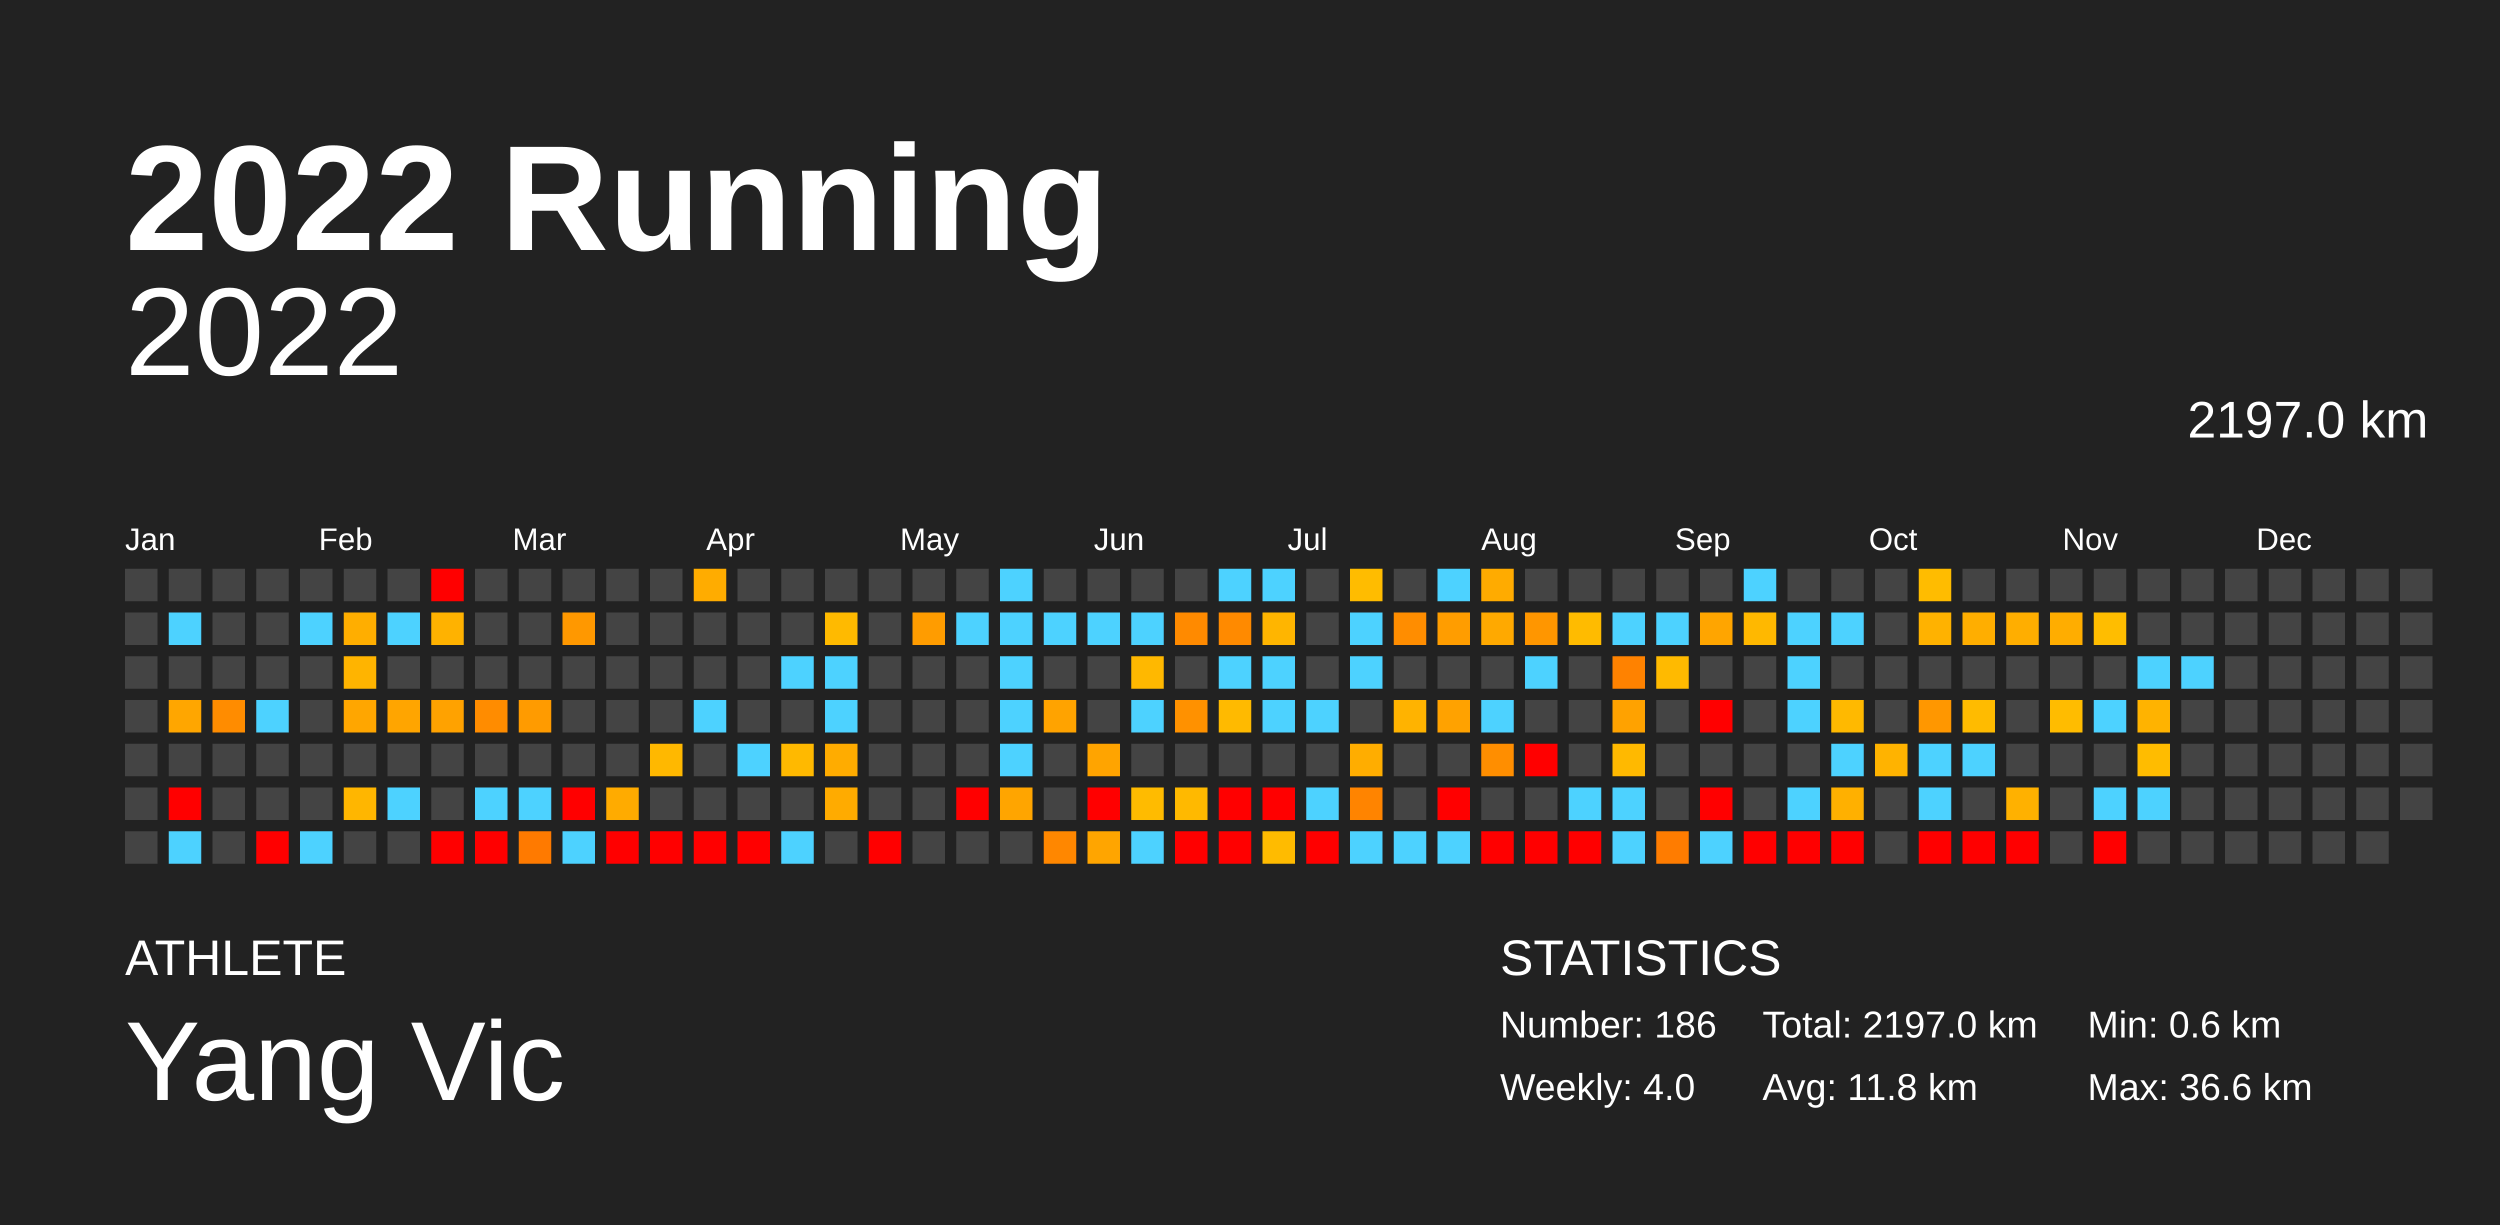
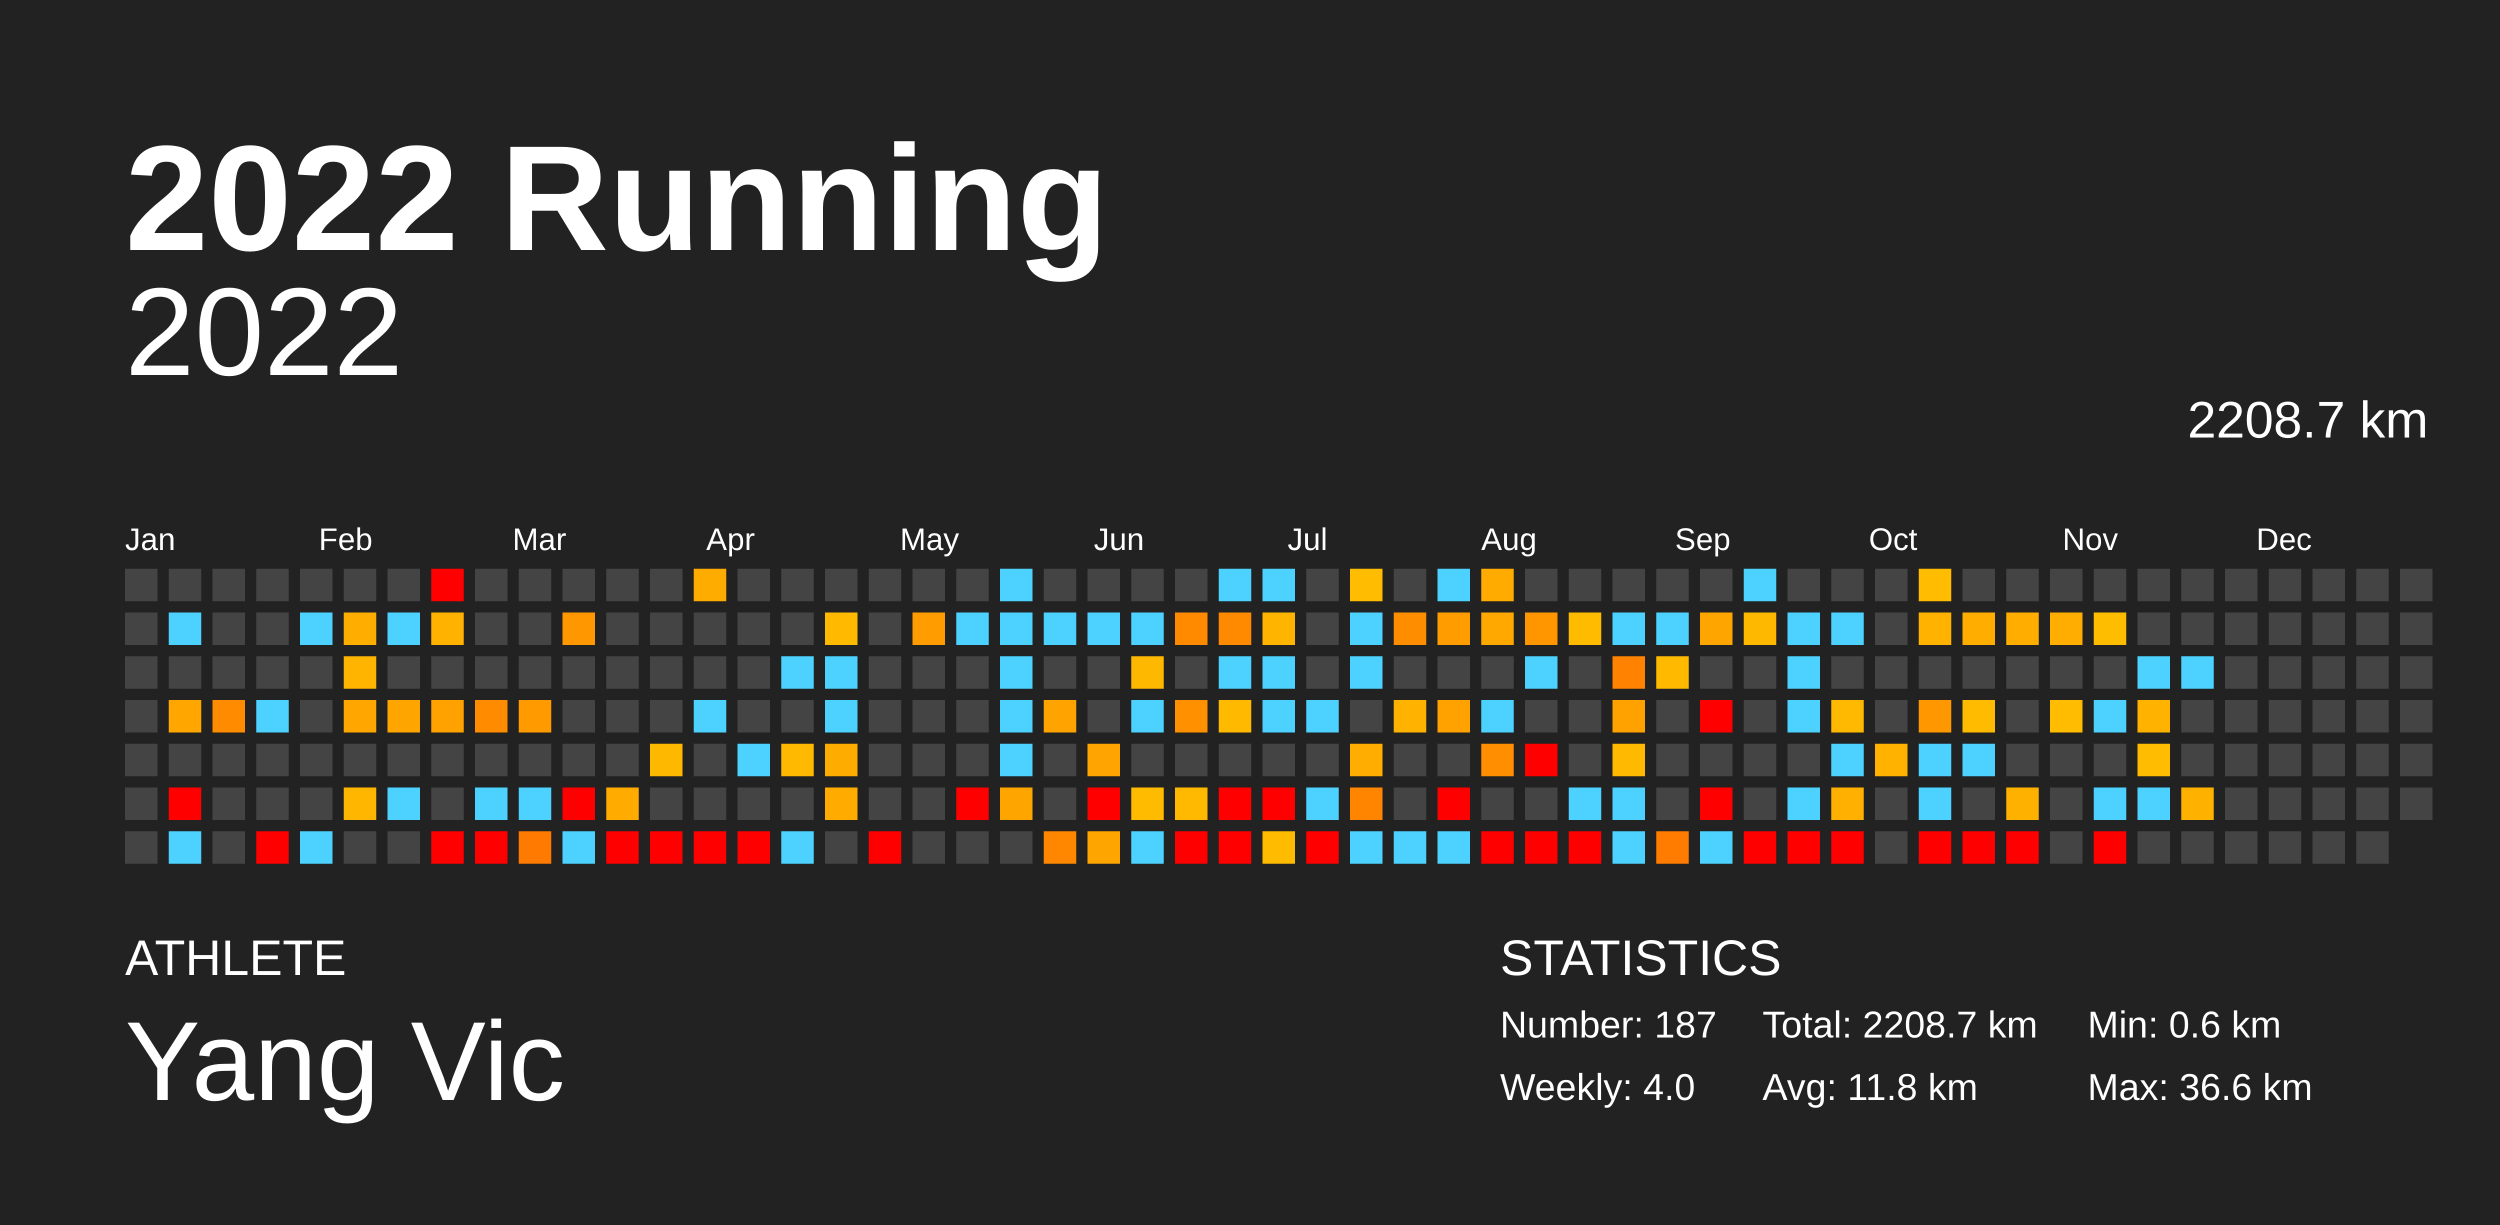
<svg xmlns="http://www.w3.org/2000/svg" baseProfile="full" height="98mm" version="1.1" viewBox="0,0,200,98" width="200mm">
  <defs />
  <rect fill="#222222" height="98" width="200" x="0" y="0" />
  <text fill="#FFFFFF" style="font-size:12px; font-family:Arial; font-weight:bold;" x="10" y="20">2022 Running</text>
  <text fill="#FFFFFF" style="font-size:4px; font-family:Arial" x="10" y="78">ATHLETE</text>
  <text fill="#FFFFFF" style="font-size:9px; font-family:Arial" x="10" y="88">Yang Vic</text>
  <text fill="#FFFFFF" style="font-size:4px; font-family:Arial" x="120" y="78">STATISTICS</text>
-   <text fill="#FFFFFF" style="font-size:3px; font-family:Arial" x="120" y="83">Number: 186</text>
+   <text fill="#FFFFFF" style="font-size:3px; font-family:Arial" x="120" y="83">Number: 187</text>
  <text fill="#FFFFFF" style="font-size:3px; font-family:Arial" x="120" y="88">Weekly: 4.0</text>
-   <text fill="#FFFFFF" style="font-size:3px; font-family:Arial" x="141" y="83">Total: 2197.0 km</text>
+   <text fill="#FFFFFF" style="font-size:3px; font-family:Arial" x="141" y="83">Total: 2208.7 km</text>
  <text fill="#FFFFFF" style="font-size:3px; font-family:Arial" x="141" y="88">Avg: 11.8 km</text>
  <text fill="#FFFFFF" style="font-size:3px; font-family:Arial" x="167" y="83">Min: 0.6 km</text>
  <text fill="#FFFFFF" style="font-size:3px; font-family:Arial" x="167" y="88">Max: 36.6 km</text>
  <text alignment-baseline="hanging" fill="#FFFFFF" style="font-size:10.0px; font-family:Arial;" x="10" y="30">2022</text>
-   <text alignment-baseline="hanging" fill="#FFFFFF" style="font-size:4.125px; font-family:Arial;" x="175" y="35">2197.0 km</text>
+   <text alignment-baseline="hanging" fill="#FFFFFF" style="font-size:4.125px; font-family:Arial;" x="175" y="35">2208.7 km</text>
  <text fill="#FFFFFF" style="font-size:2.5px; font-family:Arial" x="10.0" y="44">Jan</text>
  <text fill="#FFFFFF" style="font-size:2.5px; font-family:Arial" x="25.5" y="44">Feb</text>
  <text fill="#FFFFFF" style="font-size:2.5px; font-family:Arial" x="41.0" y="44">Mar</text>
  <text fill="#FFFFFF" style="font-size:2.5px; font-family:Arial" x="56.5" y="44">Apr</text>
  <text fill="#FFFFFF" style="font-size:2.5px; font-family:Arial" x="72.0" y="44">May</text>
  <text fill="#FFFFFF" style="font-size:2.5px; font-family:Arial" x="87.5" y="44">Jun</text>
  <text fill="#FFFFFF" style="font-size:2.5px; font-family:Arial" x="103.0" y="44">Jul</text>
  <text fill="#FFFFFF" style="font-size:2.5px; font-family:Arial" x="118.5" y="44">Aug</text>
  <text fill="#FFFFFF" style="font-size:2.5px; font-family:Arial" x="134.0" y="44">Sep</text>
  <text fill="#FFFFFF" style="font-size:2.5px; font-family:Arial" x="149.5" y="44">Oct</text>
  <text fill="#FFFFFF" style="font-size:2.5px; font-family:Arial" x="165.0" y="44">Nov</text>
  <text fill="#FFFFFF" style="font-size:2.5px; font-family:Arial" x="180.5" y="44">Dec</text>
  <rect fill="#444444" height="2.6" width="2.6" x="10.0" y="45.5" />
  <rect fill="#444444" height="2.6" width="2.6" x="10.0" y="49.0" />
  <rect fill="#444444" height="2.6" width="2.6" x="10.0" y="52.5" />
  <rect fill="#444444" height="2.6" width="2.6" x="10.0" y="56.0" />
  <rect fill="#444444" height="2.6" width="2.6" x="10.0" y="59.5" />
  <rect fill="#444444" height="2.6" width="2.6" x="10.0" y="63.0" />
  <rect fill="#444444" height="2.6" width="2.6" x="10.0" y="66.5" />
  <rect fill="#444444" height="2.6" width="2.6" x="13.5" y="45.5" />
  <rect fill="#4dd2ff" height="2.6" width="2.6" x="13.5" y="49.0" />
  <rect fill="#444444" height="2.6" width="2.6" x="13.5" y="52.5" />
  <rect fill="#ffa600" height="2.6" width="2.6" x="13.5" y="56.0" />
  <rect fill="#444444" height="2.6" width="2.6" x="13.5" y="59.5" />
  <rect fill="red" height="2.6" width="2.6" x="13.5" y="63.0" />
  <rect fill="#4dd2ff" height="2.6" width="2.6" x="13.5" y="66.5" />
  <rect fill="#444444" height="2.6" width="2.6" x="17.0" y="45.5" />
  <rect fill="#444444" height="2.6" width="2.6" x="17.0" y="49.0" />
  <rect fill="#444444" height="2.6" width="2.6" x="17.0" y="52.5" />
  <rect fill="#ff8c00" height="2.6" width="2.6" x="17.0" y="56.0" />
  <rect fill="#444444" height="2.6" width="2.6" x="17.0" y="59.5" />
  <rect fill="#444444" height="2.6" width="2.6" x="17.0" y="63.0" />
  <rect fill="#444444" height="2.6" width="2.6" x="17.0" y="66.5" />
  <rect fill="#444444" height="2.6" width="2.6" x="20.5" y="45.5" />
  <rect fill="#444444" height="2.6" width="2.6" x="20.5" y="49.0" />
  <rect fill="#444444" height="2.6" width="2.6" x="20.5" y="52.5" />
  <rect fill="#4dd2ff" height="2.6" width="2.6" x="20.5" y="56.0" />
  <rect fill="#444444" height="2.6" width="2.6" x="20.5" y="59.5" />
  <rect fill="#444444" height="2.6" width="2.6" x="20.5" y="63.0" />
  <rect fill="red" height="2.6" width="2.6" x="20.5" y="66.5" />
  <rect fill="#444444" height="2.6" width="2.6" x="24.0" y="45.5" />
  <rect fill="#4dd2ff" height="2.6" width="2.6" x="24.0" y="49.0" />
  <rect fill="#444444" height="2.6" width="2.6" x="24.0" y="52.5" />
  <rect fill="#444444" height="2.6" width="2.6" x="24.0" y="56.0" />
  <rect fill="#444444" height="2.6" width="2.6" x="24.0" y="59.5" />
  <rect fill="#444444" height="2.6" width="2.6" x="24.0" y="63.0" />
  <rect fill="#4dd2ff" height="2.6" width="2.6" x="24.0" y="66.5" />
  <rect fill="#444444" height="2.6" width="2.6" x="27.5" y="45.5" />
  <rect fill="#ffae00" height="2.6" width="2.6" x="27.5" y="49.0" />
  <rect fill="#ffb400" height="2.6" width="2.6" x="27.5" y="52.5" />
  <rect fill="#ffa600" height="2.6" width="2.6" x="27.5" y="56.0" />
  <rect fill="#444444" height="2.6" width="2.6" x="27.5" y="59.5" />
  <rect fill="#ffb600" height="2.6" width="2.6" x="27.5" y="63.0" />
  <rect fill="#444444" height="2.6" width="2.6" x="27.5" y="66.5" />
  <rect fill="#444444" height="2.6" width="2.6" x="31.0" y="45.5" />
  <rect fill="#4dd2ff" height="2.6" width="2.6" x="31.0" y="49.0" />
  <rect fill="#444444" height="2.6" width="2.6" x="31.0" y="52.5" />
  <rect fill="#ffa500" height="2.6" width="2.6" x="31.0" y="56.0" />
  <rect fill="#444444" height="2.6" width="2.6" x="31.0" y="59.5" />
  <rect fill="#4dd2ff" height="2.6" width="2.6" x="31.0" y="63.0" />
  <rect fill="#444444" height="2.6" width="2.6" x="31.0" y="66.5" />
  <rect fill="red" height="2.6" width="2.6" x="34.5" y="45.5" />
  <rect fill="#ffb200" height="2.6" width="2.6" x="34.5" y="49.0" />
  <rect fill="#444444" height="2.6" width="2.6" x="34.5" y="52.5" />
  <rect fill="#ffa200" height="2.6" width="2.6" x="34.5" y="56.0" />
  <rect fill="#444444" height="2.6" width="2.6" x="34.5" y="59.5" />
  <rect fill="#444444" height="2.6" width="2.6" x="34.5" y="63.0" />
  <rect fill="red" height="2.6" width="2.6" x="34.5" y="66.5" />
  <rect fill="#444444" height="2.6" width="2.6" x="38.0" y="45.5" />
  <rect fill="#444444" height="2.6" width="2.6" x="38.0" y="49.0" />
  <rect fill="#444444" height="2.6" width="2.6" x="38.0" y="52.5" />
  <rect fill="#ff8c00" height="2.6" width="2.6" x="38.0" y="56.0" />
  <rect fill="#444444" height="2.6" width="2.6" x="38.0" y="59.5" />
  <rect fill="#4dd2ff" height="2.6" width="2.6" x="38.0" y="63.0" />
  <rect fill="red" height="2.6" width="2.6" x="38.0" y="66.5" />
  <rect fill="#444444" height="2.6" width="2.6" x="41.5" y="45.5" />
  <rect fill="#444444" height="2.6" width="2.6" x="41.5" y="49.0" />
  <rect fill="#444444" height="2.6" width="2.6" x="41.5" y="52.5" />
  <rect fill="#ff9b00" height="2.6" width="2.6" x="41.5" y="56.0" />
  <rect fill="#444444" height="2.6" width="2.6" x="41.5" y="59.5" />
  <rect fill="#4dd2ff" height="2.6" width="2.6" x="41.5" y="63.0" />
  <rect fill="#ff7a00" height="2.6" width="2.6" x="41.5" y="66.5" />
  <rect fill="#444444" height="2.6" width="2.6" x="45.0" y="45.5" />
  <rect fill="#ff9800" height="2.6" width="2.6" x="45.0" y="49.0" />
  <rect fill="#444444" height="2.6" width="2.6" x="45.0" y="52.5" />
  <rect fill="#444444" height="2.6" width="2.6" x="45.0" y="56.0" />
  <rect fill="#444444" height="2.6" width="2.6" x="45.0" y="59.5" />
  <rect fill="red" height="2.6" width="2.6" x="45.0" y="63.0" />
  <rect fill="#4dd2ff" height="2.6" width="2.6" x="45.0" y="66.5" />
  <rect fill="#444444" height="2.6" width="2.6" x="48.5" y="45.5" />
  <rect fill="#444444" height="2.6" width="2.6" x="48.5" y="49.0" />
  <rect fill="#444444" height="2.6" width="2.6" x="48.5" y="52.5" />
  <rect fill="#444444" height="2.6" width="2.6" x="48.5" y="56.0" />
  <rect fill="#444444" height="2.6" width="2.6" x="48.5" y="59.5" />
  <rect fill="#ffab00" height="2.6" width="2.6" x="48.5" y="63.0" />
  <rect fill="red" height="2.6" width="2.6" x="48.5" y="66.5" />
  <rect fill="#444444" height="2.6" width="2.6" x="52.0" y="45.5" />
  <rect fill="#444444" height="2.6" width="2.6" x="52.0" y="49.0" />
  <rect fill="#444444" height="2.6" width="2.6" x="52.0" y="52.5" />
  <rect fill="#444444" height="2.6" width="2.6" x="52.0" y="56.0" />
  <rect fill="#ffb800" height="2.6" width="2.6" x="52.0" y="59.5" />
  <rect fill="#444444" height="2.6" width="2.6" x="52.0" y="63.0" />
  <rect fill="red" height="2.6" width="2.6" x="52.0" y="66.5" />
  <rect fill="#ffac00" height="2.6" width="2.6" x="55.5" y="45.5" />
  <rect fill="#444444" height="2.6" width="2.6" x="55.5" y="49.0" />
  <rect fill="#444444" height="2.6" width="2.6" x="55.5" y="52.5" />
  <rect fill="#4dd2ff" height="2.6" width="2.6" x="55.5" y="56.0" />
  <rect fill="#444444" height="2.6" width="2.6" x="55.5" y="59.5" />
  <rect fill="#444444" height="2.6" width="2.6" x="55.5" y="63.0" />
  <rect fill="red" height="2.6" width="2.6" x="55.5" y="66.5" />
  <rect fill="#444444" height="2.6" width="2.6" x="59.0" y="45.5" />
  <rect fill="#444444" height="2.6" width="2.6" x="59.0" y="49.0" />
  <rect fill="#444444" height="2.6" width="2.6" x="59.0" y="52.5" />
  <rect fill="#444444" height="2.6" width="2.6" x="59.0" y="56.0" />
  <rect fill="#4dd2ff" height="2.6" width="2.6" x="59.0" y="59.5" />
  <rect fill="#444444" height="2.6" width="2.6" x="59.0" y="63.0" />
  <rect fill="red" height="2.6" width="2.6" x="59.0" y="66.5" />
  <rect fill="#444444" height="2.6" width="2.6" x="62.5" y="45.5" />
  <rect fill="#444444" height="2.6" width="2.6" x="62.5" y="49.0" />
  <rect fill="#4dd2ff" height="2.6" width="2.6" x="62.5" y="52.5" />
  <rect fill="#444444" height="2.6" width="2.6" x="62.5" y="56.0" />
  <rect fill="#ffb900" height="2.6" width="2.6" x="62.5" y="59.5" />
  <rect fill="#444444" height="2.6" width="2.6" x="62.5" y="63.0" />
  <rect fill="#4dd2ff" height="2.6" width="2.6" x="62.5" y="66.5" />
  <rect fill="#444444" height="2.6" width="2.6" x="66.0" y="45.5" />
  <rect fill="#ffba00" height="2.6" width="2.6" x="66.0" y="49.0" />
  <rect fill="#4dd2ff" height="2.6" width="2.6" x="66.0" y="52.5" />
  <rect fill="#4dd2ff" height="2.6" width="2.6" x="66.0" y="56.0" />
  <rect fill="#ffac00" height="2.6" width="2.6" x="66.0" y="59.5" />
  <rect fill="#ffab00" height="2.6" width="2.6" x="66.0" y="63.0" />
  <rect fill="#444444" height="2.6" width="2.6" x="66.0" y="66.5" />
  <rect fill="#444444" height="2.6" width="2.6" x="69.5" y="45.5" />
  <rect fill="#444444" height="2.6" width="2.6" x="69.5" y="49.0" />
  <rect fill="#444444" height="2.6" width="2.6" x="69.5" y="52.5" />
  <rect fill="#444444" height="2.6" width="2.6" x="69.5" y="56.0" />
  <rect fill="#444444" height="2.6" width="2.6" x="69.5" y="59.5" />
  <rect fill="#444444" height="2.6" width="2.6" x="69.5" y="63.0" />
  <rect fill="red" height="2.6" width="2.6" x="69.5" y="66.5" />
  <rect fill="#444444" height="2.6" width="2.6" x="73.0" y="45.5" />
  <rect fill="#ff9c00" height="2.6" width="2.6" x="73.0" y="49.0" />
  <rect fill="#444444" height="2.6" width="2.6" x="73.0" y="52.5" />
  <rect fill="#444444" height="2.6" width="2.6" x="73.0" y="56.0" />
  <rect fill="#444444" height="2.6" width="2.6" x="73.0" y="59.5" />
  <rect fill="#444444" height="2.6" width="2.6" x="73.0" y="63.0" />
  <rect fill="#444444" height="2.6" width="2.6" x="73.0" y="66.5" />
  <rect fill="#444444" height="2.6" width="2.6" x="76.5" y="45.5" />
  <rect fill="#4dd2ff" height="2.6" width="2.6" x="76.5" y="49.0" />
  <rect fill="#444444" height="2.6" width="2.6" x="76.5" y="52.5" />
  <rect fill="#444444" height="2.6" width="2.6" x="76.5" y="56.0" />
  <rect fill="#444444" height="2.6" width="2.6" x="76.5" y="59.5" />
  <rect fill="red" height="2.6" width="2.6" x="76.5" y="63.0" />
  <rect fill="#444444" height="2.6" width="2.6" x="76.5" y="66.5" />
  <rect fill="#4dd2ff" height="2.6" width="2.6" x="80.0" y="45.5" />
  <rect fill="#4dd2ff" height="2.6" width="2.6" x="80.0" y="49.0" />
  <rect fill="#4dd2ff" height="2.6" width="2.6" x="80.0" y="52.5" />
  <rect fill="#4dd2ff" height="2.6" width="2.6" x="80.0" y="56.0" />
  <rect fill="#4dd2ff" height="2.6" width="2.6" x="80.0" y="59.5" />
  <rect fill="#ffa500" height="2.6" width="2.6" x="80.0" y="63.0" />
  <rect fill="#444444" height="2.6" width="2.6" x="80.0" y="66.5" />
  <rect fill="#444444" height="2.6" width="2.6" x="83.5" y="45.5" />
  <rect fill="#4dd2ff" height="2.6" width="2.6" x="83.5" y="49.0" />
  <rect fill="#444444" height="2.6" width="2.6" x="83.5" y="52.5" />
  <rect fill="#ffa300" height="2.6" width="2.6" x="83.5" y="56.0" />
  <rect fill="#444444" height="2.6" width="2.6" x="83.5" y="59.5" />
  <rect fill="#444444" height="2.6" width="2.6" x="83.5" y="63.0" />
  <rect fill="#ff8700" height="2.6" width="2.6" x="83.5" y="66.5" />
  <rect fill="#444444" height="2.6" width="2.6" x="87.0" y="45.5" />
  <rect fill="#4dd2ff" height="2.6" width="2.6" x="87.0" y="49.0" />
  <rect fill="#444444" height="2.6" width="2.6" x="87.0" y="52.5" />
  <rect fill="#444444" height="2.6" width="2.6" x="87.0" y="56.0" />
  <rect fill="#ffa400" height="2.6" width="2.6" x="87.0" y="59.5" />
  <rect fill="red" height="2.6" width="2.6" x="87.0" y="63.0" />
  <rect fill="#ffa500" height="2.6" width="2.6" x="87.0" y="66.5" />
  <rect fill="#444444" height="2.6" width="2.6" x="90.5" y="45.5" />
  <rect fill="#4dd2ff" height="2.6" width="2.6" x="90.5" y="49.0" />
  <rect fill="#ffb800" height="2.6" width="2.6" x="90.5" y="52.5" />
  <rect fill="#4dd2ff" height="2.6" width="2.6" x="90.5" y="56.0" />
  <rect fill="#444444" height="2.6" width="2.6" x="90.5" y="59.5" />
  <rect fill="#ffbb00" height="2.6" width="2.6" x="90.5" y="63.0" />
  <rect fill="#4dd2ff" height="2.6" width="2.6" x="90.5" y="66.5" />
  <rect fill="#444444" height="2.6" width="2.6" x="94.0" y="45.5" />
  <rect fill="#ff8a00" height="2.6" width="2.6" x="94.0" y="49.0" />
  <rect fill="#444444" height="2.6" width="2.6" x="94.0" y="52.5" />
  <rect fill="#ff9100" height="2.6" width="2.6" x="94.0" y="56.0" />
  <rect fill="#444444" height="2.6" width="2.6" x="94.0" y="59.5" />
  <rect fill="#ffb900" height="2.6" width="2.6" x="94.0" y="63.0" />
  <rect fill="red" height="2.6" width="2.6" x="94.0" y="66.5" />
  <rect fill="#4dd2ff" height="2.6" width="2.6" x="97.5" y="45.5" />
  <rect fill="#ff8a00" height="2.6" width="2.6" x="97.5" y="49.0" />
  <rect fill="#4dd2ff" height="2.6" width="2.6" x="97.5" y="52.5" />
  <rect fill="#ffba00" height="2.6" width="2.6" x="97.5" y="56.0" />
  <rect fill="#444444" height="2.6" width="2.6" x="97.5" y="59.5" />
  <rect fill="red" height="2.6" width="2.6" x="97.5" y="63.0" />
  <rect fill="red" height="2.6" width="2.6" x="97.5" y="66.5" />
  <rect fill="#4dd2ff" height="2.6" width="2.6" x="101.0" y="45.5" />
  <rect fill="#ffb500" height="2.6" width="2.6" x="101.0" y="49.0" />
  <rect fill="#4dd2ff" height="2.6" width="2.6" x="101.0" y="52.5" />
  <rect fill="#4dd2ff" height="2.6" width="2.6" x="101.0" y="56.0" />
  <rect fill="#444444" height="2.6" width="2.6" x="101.0" y="59.5" />
  <rect fill="red" height="2.6" width="2.6" x="101.0" y="63.0" />
  <rect fill="#ffbb00" height="2.6" width="2.6" x="101.0" y="66.5" />
  <rect fill="#444444" height="2.6" width="2.6" x="104.5" y="45.5" />
  <rect fill="#444444" height="2.6" width="2.6" x="104.5" y="49.0" />
  <rect fill="#444444" height="2.6" width="2.6" x="104.5" y="52.5" />
  <rect fill="#4dd2ff" height="2.6" width="2.6" x="104.5" y="56.0" />
  <rect fill="#444444" height="2.6" width="2.6" x="104.5" y="59.5" />
  <rect fill="#4dd2ff" height="2.6" width="2.6" x="104.5" y="63.0" />
  <rect fill="red" height="2.6" width="2.6" x="104.5" y="66.5" />
  <rect fill="#ffbc00" height="2.6" width="2.6" x="108.0" y="45.5" />
  <rect fill="#4dd2ff" height="2.6" width="2.6" x="108.0" y="49.0" />
  <rect fill="#4dd2ff" height="2.6" width="2.6" x="108.0" y="52.5" />
  <rect fill="#444444" height="2.6" width="2.6" x="108.0" y="56.0" />
  <rect fill="#ffad00" height="2.6" width="2.6" x="108.0" y="59.5" />
  <rect fill="#ff8400" height="2.6" width="2.6" x="108.0" y="63.0" />
  <rect fill="#4dd2ff" height="2.6" width="2.6" x="108.0" y="66.5" />
  <rect fill="#444444" height="2.6" width="2.6" x="111.5" y="45.5" />
  <rect fill="#ff8d00" height="2.6" width="2.6" x="111.5" y="49.0" />
  <rect fill="#444444" height="2.6" width="2.6" x="111.5" y="52.5" />
  <rect fill="#ffb300" height="2.6" width="2.6" x="111.5" y="56.0" />
  <rect fill="#444444" height="2.6" width="2.6" x="111.5" y="59.5" />
  <rect fill="#444444" height="2.6" width="2.6" x="111.5" y="63.0" />
  <rect fill="#4dd2ff" height="2.6" width="2.6" x="111.5" y="66.5" />
  <rect fill="#4dd2ff" height="2.6" width="2.6" x="115.0" y="45.5" />
  <rect fill="#ff9d00" height="2.6" width="2.6" x="115.0" y="49.0" />
  <rect fill="#444444" height="2.6" width="2.6" x="115.0" y="52.5" />
  <rect fill="#ffa200" height="2.6" width="2.6" x="115.0" y="56.0" />
  <rect fill="#444444" height="2.6" width="2.6" x="115.0" y="59.5" />
  <rect fill="red" height="2.6" width="2.6" x="115.0" y="63.0" />
  <rect fill="#4dd2ff" height="2.6" width="2.6" x="115.0" y="66.5" />
  <rect fill="#ffab00" height="2.6" width="2.6" x="118.5" y="45.5" />
  <rect fill="#ffa900" height="2.6" width="2.6" x="118.5" y="49.0" />
  <rect fill="#444444" height="2.6" width="2.6" x="118.5" y="52.5" />
  <rect fill="#4dd2ff" height="2.6" width="2.6" x="118.5" y="56.0" />
  <rect fill="#ff8e00" height="2.6" width="2.6" x="118.5" y="59.5" />
  <rect fill="#444444" height="2.6" width="2.6" x="118.5" y="63.0" />
  <rect fill="red" height="2.6" width="2.6" x="118.5" y="66.5" />
  <rect fill="#444444" height="2.6" width="2.6" x="122.0" y="45.5" />
  <rect fill="#ff9600" height="2.6" width="2.6" x="122.0" y="49.0" />
  <rect fill="#4dd2ff" height="2.6" width="2.6" x="122.0" y="52.5" />
  <rect fill="#444444" height="2.6" width="2.6" x="122.0" y="56.0" />
  <rect fill="red" height="2.6" width="2.6" x="122.0" y="59.5" />
  <rect fill="#444444" height="2.6" width="2.6" x="122.0" y="63.0" />
  <rect fill="red" height="2.6" width="2.6" x="122.0" y="66.5" />
  <rect fill="#444444" height="2.6" width="2.6" x="125.5" y="45.5" />
  <rect fill="#ffbb00" height="2.6" width="2.6" x="125.5" y="49.0" />
  <rect fill="#444444" height="2.6" width="2.6" x="125.5" y="52.5" />
  <rect fill="#444444" height="2.6" width="2.6" x="125.5" y="56.0" />
  <rect fill="#444444" height="2.6" width="2.6" x="125.5" y="59.5" />
  <rect fill="#4dd2ff" height="2.6" width="2.6" x="125.5" y="63.0" />
  <rect fill="red" height="2.6" width="2.6" x="125.5" y="66.5" />
  <rect fill="#444444" height="2.6" width="2.6" x="129.0" y="45.5" />
  <rect fill="#4dd2ff" height="2.6" width="2.6" x="129.0" y="49.0" />
  <rect fill="#ff8200" height="2.6" width="2.6" x="129.0" y="52.5" />
  <rect fill="#ffa200" height="2.6" width="2.6" x="129.0" y="56.0" />
  <rect fill="#ffb900" height="2.6" width="2.6" x="129.0" y="59.5" />
  <rect fill="#4dd2ff" height="2.6" width="2.6" x="129.0" y="63.0" />
  <rect fill="#4dd2ff" height="2.6" width="2.6" x="129.0" y="66.5" />
  <rect fill="#444444" height="2.6" width="2.6" x="132.5" y="45.5" />
  <rect fill="#4dd2ff" height="2.6" width="2.6" x="132.5" y="49.0" />
  <rect fill="#ffba00" height="2.6" width="2.6" x="132.5" y="52.5" />
  <rect fill="#444444" height="2.6" width="2.6" x="132.5" y="56.0" />
  <rect fill="#444444" height="2.6" width="2.6" x="132.5" y="59.5" />
  <rect fill="#444444" height="2.6" width="2.6" x="132.5" y="63.0" />
  <rect fill="#ff7c00" height="2.6" width="2.6" x="132.5" y="66.5" />
  <rect fill="#444444" height="2.6" width="2.6" x="136.0" y="45.5" />
  <rect fill="#ffa500" height="2.6" width="2.6" x="136.0" y="49.0" />
  <rect fill="#444444" height="2.6" width="2.6" x="136.0" y="52.5" />
  <rect fill="red" height="2.6" width="2.6" x="136.0" y="56.0" />
  <rect fill="#444444" height="2.6" width="2.6" x="136.0" y="59.5" />
  <rect fill="red" height="2.6" width="2.6" x="136.0" y="63.0" />
  <rect fill="#4dd2ff" height="2.6" width="2.6" x="136.0" y="66.5" />
  <rect fill="#4dd2ff" height="2.6" width="2.6" x="139.5" y="45.5" />
  <rect fill="#ffb800" height="2.6" width="2.6" x="139.5" y="49.0" />
  <rect fill="#444444" height="2.6" width="2.6" x="139.5" y="52.5" />
  <rect fill="#444444" height="2.6" width="2.6" x="139.5" y="56.0" />
  <rect fill="#444444" height="2.6" width="2.6" x="139.5" y="59.5" />
  <rect fill="#444444" height="2.6" width="2.6" x="139.5" y="63.0" />
  <rect fill="red" height="2.6" width="2.6" x="139.5" y="66.5" />
  <rect fill="#444444" height="2.6" width="2.6" x="143.0" y="45.5" />
  <rect fill="#4dd2ff" height="2.6" width="2.6" x="143.0" y="49.0" />
  <rect fill="#4dd2ff" height="2.6" width="2.6" x="143.0" y="52.5" />
  <rect fill="#4dd2ff" height="2.6" width="2.6" x="143.0" y="56.0" />
  <rect fill="#444444" height="2.6" width="2.6" x="143.0" y="59.5" />
  <rect fill="#4dd2ff" height="2.6" width="2.6" x="143.0" y="63.0" />
  <rect fill="red" height="2.6" width="2.6" x="143.0" y="66.5" />
  <rect fill="#444444" height="2.6" width="2.6" x="146.5" y="45.5" />
  <rect fill="#4dd2ff" height="2.6" width="2.6" x="146.5" y="49.0" />
  <rect fill="#444444" height="2.6" width="2.6" x="146.5" y="52.5" />
  <rect fill="#ffb900" height="2.6" width="2.6" x="146.5" y="56.0" />
  <rect fill="#4dd2ff" height="2.6" width="2.6" x="146.5" y="59.5" />
  <rect fill="#ffb000" height="2.6" width="2.6" x="146.5" y="63.0" />
  <rect fill="red" height="2.6" width="2.6" x="146.5" y="66.5" />
  <rect fill="#444444" height="2.6" width="2.6" x="150.0" y="45.5" />
  <rect fill="#444444" height="2.6" width="2.6" x="150.0" y="49.0" />
  <rect fill="#444444" height="2.6" width="2.6" x="150.0" y="52.5" />
  <rect fill="#444444" height="2.6" width="2.6" x="150.0" y="56.0" />
  <rect fill="#ffb300" height="2.6" width="2.6" x="150.0" y="59.5" />
  <rect fill="#444444" height="2.6" width="2.6" x="150.0" y="63.0" />
  <rect fill="#444444" height="2.6" width="2.6" x="150.0" y="66.5" />
  <rect fill="#ffbc00" height="2.6" width="2.6" x="153.5" y="45.5" />
  <rect fill="#ffb200" height="2.6" width="2.6" x="153.5" y="49.0" />
  <rect fill="#444444" height="2.6" width="2.6" x="153.5" y="52.5" />
  <rect fill="#ff9700" height="2.6" width="2.6" x="153.5" y="56.0" />
  <rect fill="#4dd2ff" height="2.6" width="2.6" x="153.5" y="59.5" />
  <rect fill="#4dd2ff" height="2.6" width="2.6" x="153.5" y="63.0" />
  <rect fill="red" height="2.6" width="2.6" x="153.5" y="66.5" />
  <rect fill="#444444" height="2.6" width="2.6" x="157.0" y="45.5" />
  <rect fill="#ffae00" height="2.6" width="2.6" x="157.0" y="49.0" />
  <rect fill="#444444" height="2.6" width="2.6" x="157.0" y="52.5" />
  <rect fill="#ffbb00" height="2.6" width="2.6" x="157.0" y="56.0" />
  <rect fill="#4dd2ff" height="2.6" width="2.6" x="157.0" y="59.5" />
  <rect fill="#444444" height="2.6" width="2.6" x="157.0" y="63.0" />
  <rect fill="red" height="2.6" width="2.6" x="157.0" y="66.5" />
  <rect fill="#444444" height="2.6" width="2.6" x="160.5" y="45.5" />
  <rect fill="#ffae00" height="2.6" width="2.6" x="160.5" y="49.0" />
  <rect fill="#444444" height="2.6" width="2.6" x="160.5" y="52.5" />
  <rect fill="#444444" height="2.6" width="2.6" x="160.5" y="56.0" />
  <rect fill="#444444" height="2.6" width="2.6" x="160.5" y="59.5" />
  <rect fill="#ffb100" height="2.6" width="2.6" x="160.5" y="63.0" />
  <rect fill="red" height="2.6" width="2.6" x="160.5" y="66.5" />
  <rect fill="#444444" height="2.6" width="2.6" x="164.0" y="45.5" />
  <rect fill="#ffad00" height="2.6" width="2.6" x="164.0" y="49.0" />
  <rect fill="#444444" height="2.6" width="2.6" x="164.0" y="52.5" />
  <rect fill="#ffbc00" height="2.6" width="2.6" x="164.0" y="56.0" />
  <rect fill="#444444" height="2.6" width="2.6" x="164.0" y="59.5" />
  <rect fill="#444444" height="2.6" width="2.6" x="164.0" y="63.0" />
  <rect fill="#444444" height="2.6" width="2.6" x="164.0" y="66.5" />
  <rect fill="#444444" height="2.6" width="2.6" x="167.5" y="45.5" />
  <rect fill="#ffbd00" height="2.6" width="2.6" x="167.5" y="49.0" />
  <rect fill="#444444" height="2.6" width="2.6" x="167.5" y="52.5" />
  <rect fill="#4dd2ff" height="2.6" width="2.6" x="167.5" y="56.0" />
  <rect fill="#444444" height="2.6" width="2.6" x="167.5" y="59.5" />
  <rect fill="#4dd2ff" height="2.6" width="2.6" x="167.5" y="63.0" />
  <rect fill="red" height="2.6" width="2.6" x="167.5" y="66.5" />
  <rect fill="#444444" height="2.6" width="2.6" x="171.0" y="45.5" />
  <rect fill="#444444" height="2.6" width="2.6" x="171.0" y="49.0" />
  <rect fill="#4dd2ff" height="2.6" width="2.6" x="171.0" y="52.5" />
  <rect fill="#ffb300" height="2.6" width="2.6" x="171.0" y="56.0" />
  <rect fill="#ffbc00" height="2.6" width="2.6" x="171.0" y="59.5" />
  <rect fill="#4dd2ff" height="2.6" width="2.6" x="171.0" y="63.0" />
  <rect fill="#444444" height="2.6" width="2.6" x="171.0" y="66.5" />
  <rect fill="#444444" height="2.6" width="2.6" x="174.5" y="45.5" />
  <rect fill="#444444" height="2.6" width="2.6" x="174.5" y="49.0" />
  <rect fill="#4dd2ff" height="2.6" width="2.6" x="174.5" y="52.5" />
  <rect fill="#444444" height="2.6" width="2.6" x="174.5" y="56.0" />
  <rect fill="#444444" height="2.6" width="2.6" x="174.5" y="59.5" />
-   <rect fill="#444444" height="2.6" width="2.6" x="174.5" y="63.0" />
+   <rect fill="#ffb100" height="2.6" width="2.6" x="174.5" y="63.0" />
  <rect fill="#444444" height="2.6" width="2.6" x="174.5" y="66.5" />
  <rect fill="#444444" height="2.6" width="2.6" x="178.0" y="45.5" />
  <rect fill="#444444" height="2.6" width="2.6" x="178.0" y="49.0" />
  <rect fill="#444444" height="2.6" width="2.6" x="178.0" y="52.5" />
  <rect fill="#444444" height="2.6" width="2.6" x="178.0" y="56.0" />
  <rect fill="#444444" height="2.6" width="2.6" x="178.0" y="59.5" />
  <rect fill="#444444" height="2.6" width="2.6" x="178.0" y="63.0" />
  <rect fill="#444444" height="2.6" width="2.6" x="178.0" y="66.5" />
  <rect fill="#444444" height="2.6" width="2.6" x="181.5" y="45.5" />
  <rect fill="#444444" height="2.6" width="2.6" x="181.5" y="49.0" />
  <rect fill="#444444" height="2.6" width="2.6" x="181.5" y="52.5" />
  <rect fill="#444444" height="2.6" width="2.6" x="181.5" y="56.0" />
  <rect fill="#444444" height="2.6" width="2.6" x="181.5" y="59.5" />
  <rect fill="#444444" height="2.6" width="2.6" x="181.5" y="63.0" />
  <rect fill="#444444" height="2.6" width="2.6" x="181.5" y="66.5" />
  <rect fill="#444444" height="2.6" width="2.6" x="185.0" y="45.5" />
  <rect fill="#444444" height="2.6" width="2.6" x="185.0" y="49.0" />
  <rect fill="#444444" height="2.6" width="2.6" x="185.0" y="52.5" />
  <rect fill="#444444" height="2.6" width="2.6" x="185.0" y="56.0" />
  <rect fill="#444444" height="2.6" width="2.6" x="185.0" y="59.5" />
  <rect fill="#444444" height="2.6" width="2.6" x="185.0" y="63.0" />
  <rect fill="#444444" height="2.6" width="2.6" x="185.0" y="66.5" />
  <rect fill="#444444" height="2.6" width="2.6" x="188.5" y="45.5" />
  <rect fill="#444444" height="2.6" width="2.6" x="188.5" y="49.0" />
  <rect fill="#444444" height="2.6" width="2.6" x="188.5" y="52.5" />
  <rect fill="#444444" height="2.6" width="2.6" x="188.5" y="56.0" />
  <rect fill="#444444" height="2.6" width="2.6" x="188.5" y="59.5" />
  <rect fill="#444444" height="2.6" width="2.6" x="188.5" y="63.0" />
  <rect fill="#444444" height="2.6" width="2.6" x="188.5" y="66.5" />
  <rect fill="#444444" height="2.6" width="2.6" x="192.0" y="45.5" />
  <rect fill="#444444" height="2.6" width="2.6" x="192.0" y="49.0" />
  <rect fill="#444444" height="2.6" width="2.6" x="192.0" y="52.5" />
  <rect fill="#444444" height="2.6" width="2.6" x="192.0" y="56.0" />
  <rect fill="#444444" height="2.6" width="2.6" x="192.0" y="59.5" />
  <rect fill="#444444" height="2.6" width="2.6" x="192.0" y="63.0" />
</svg>
